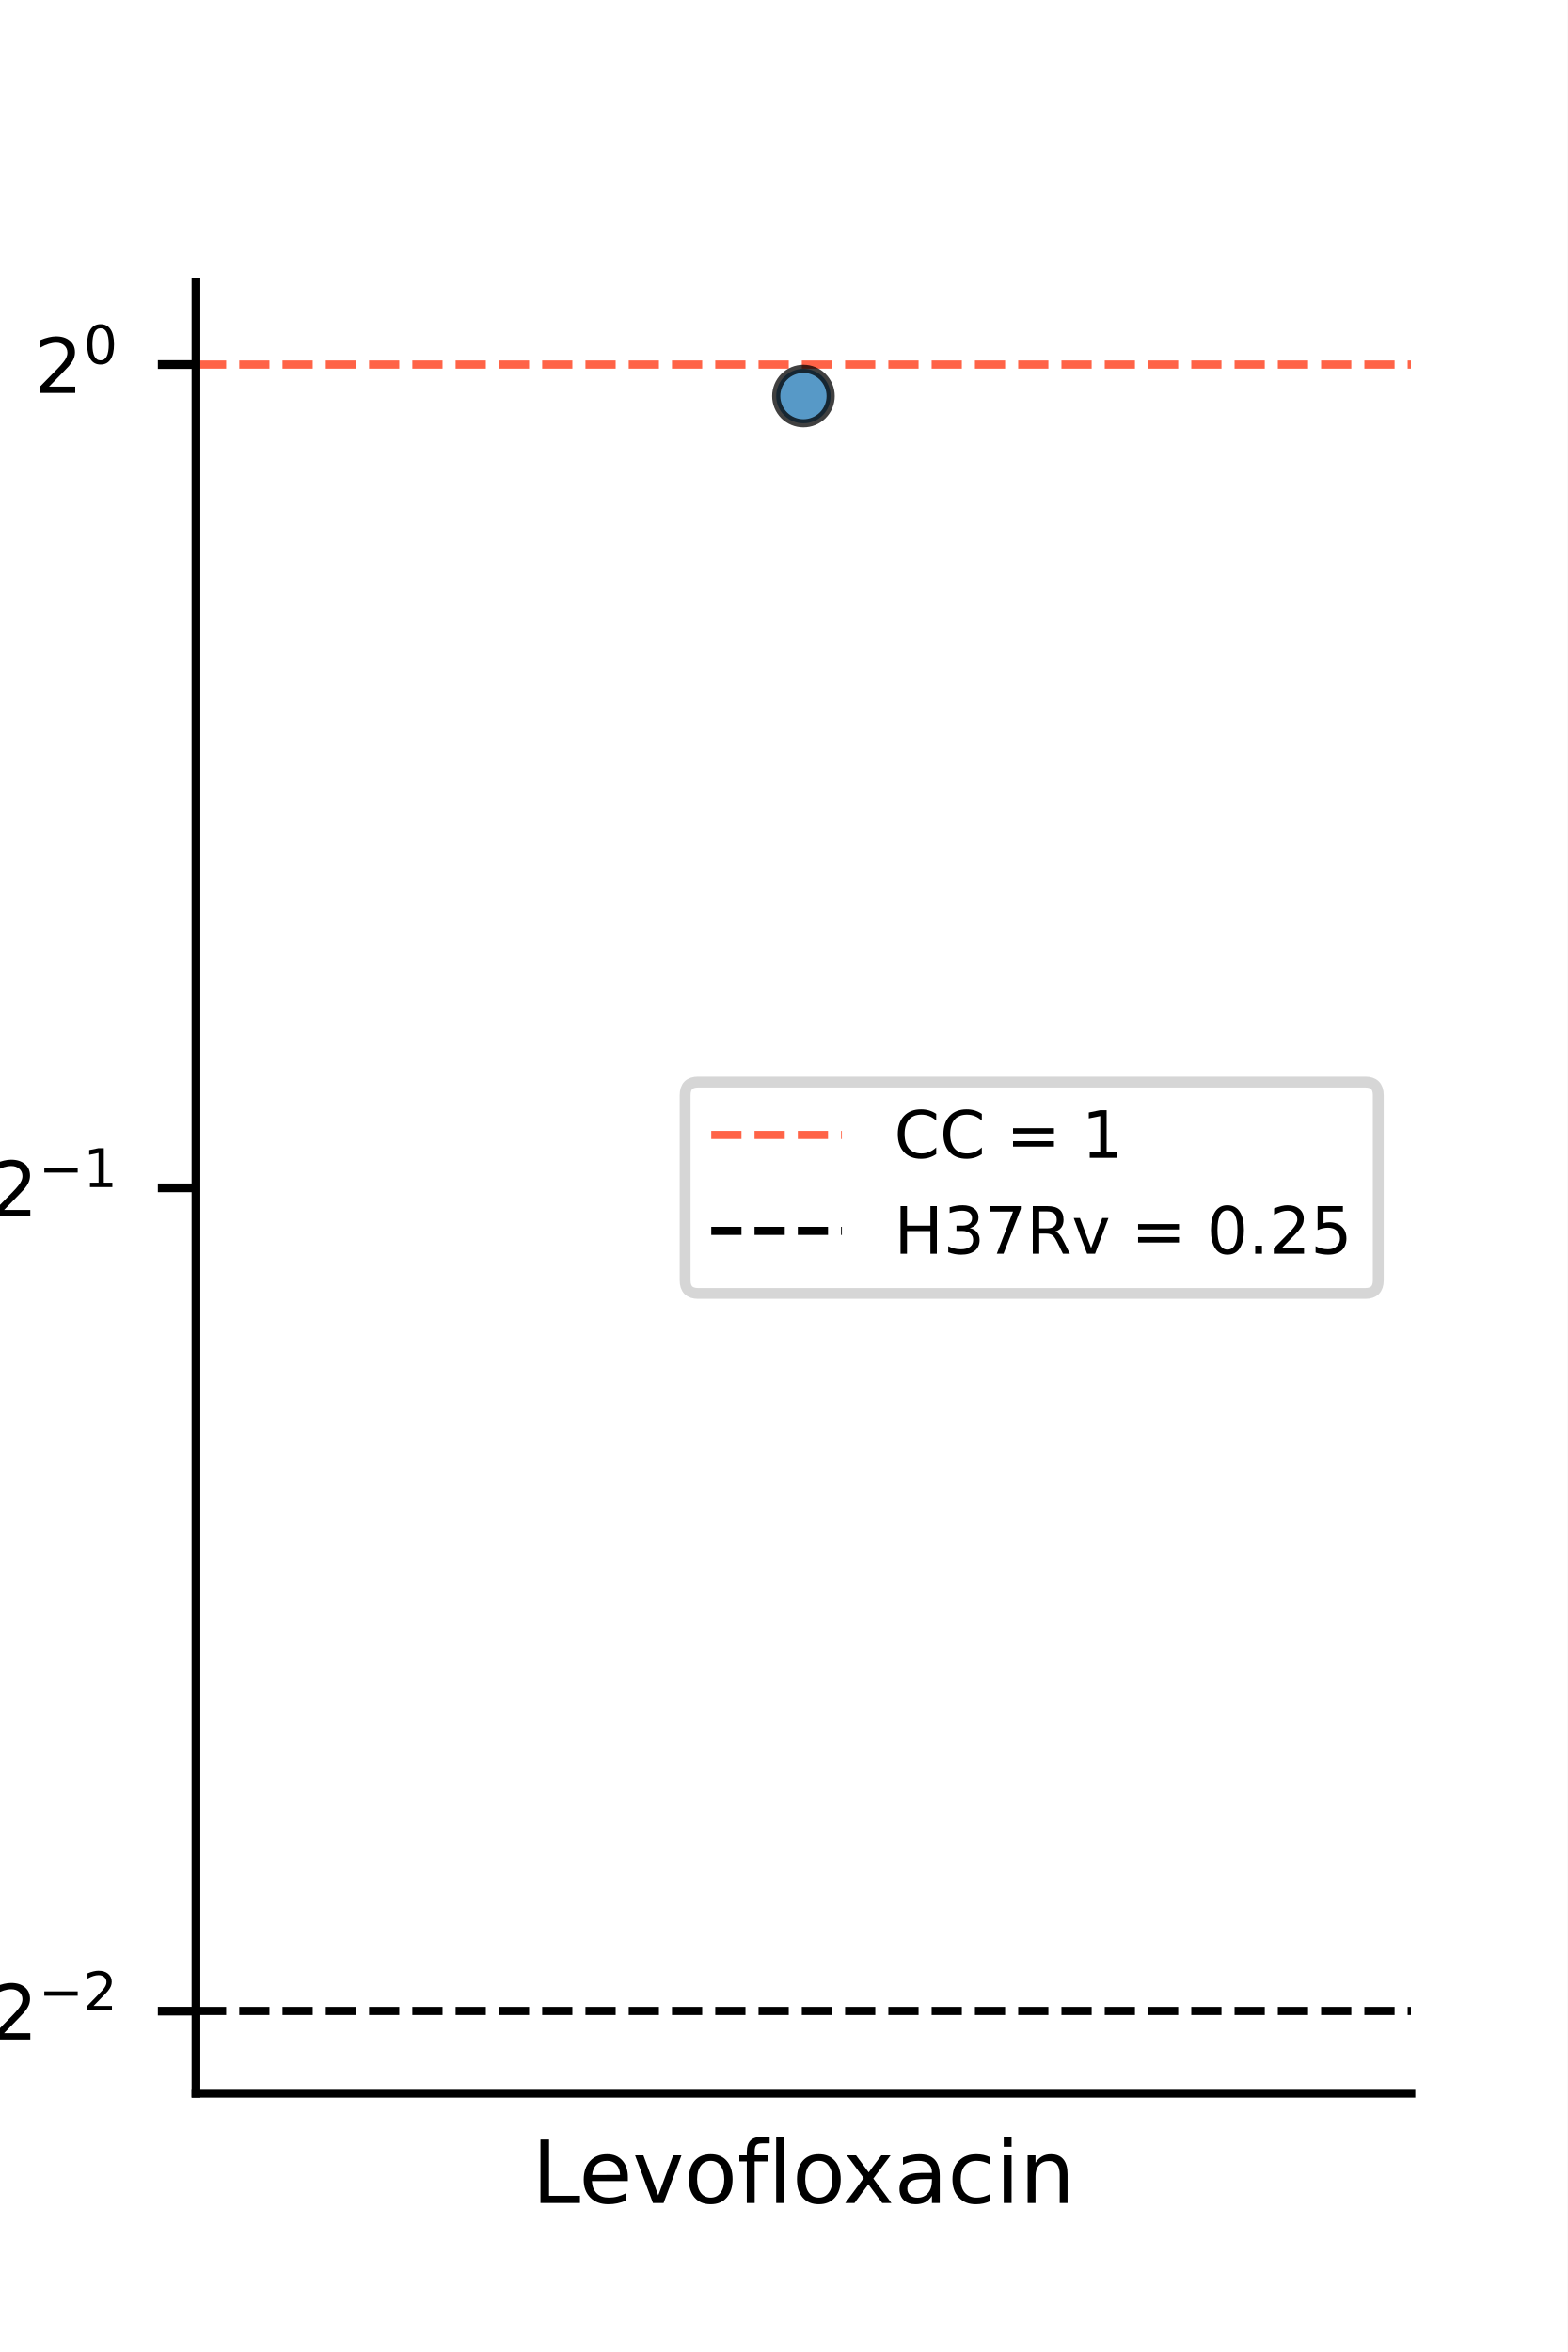
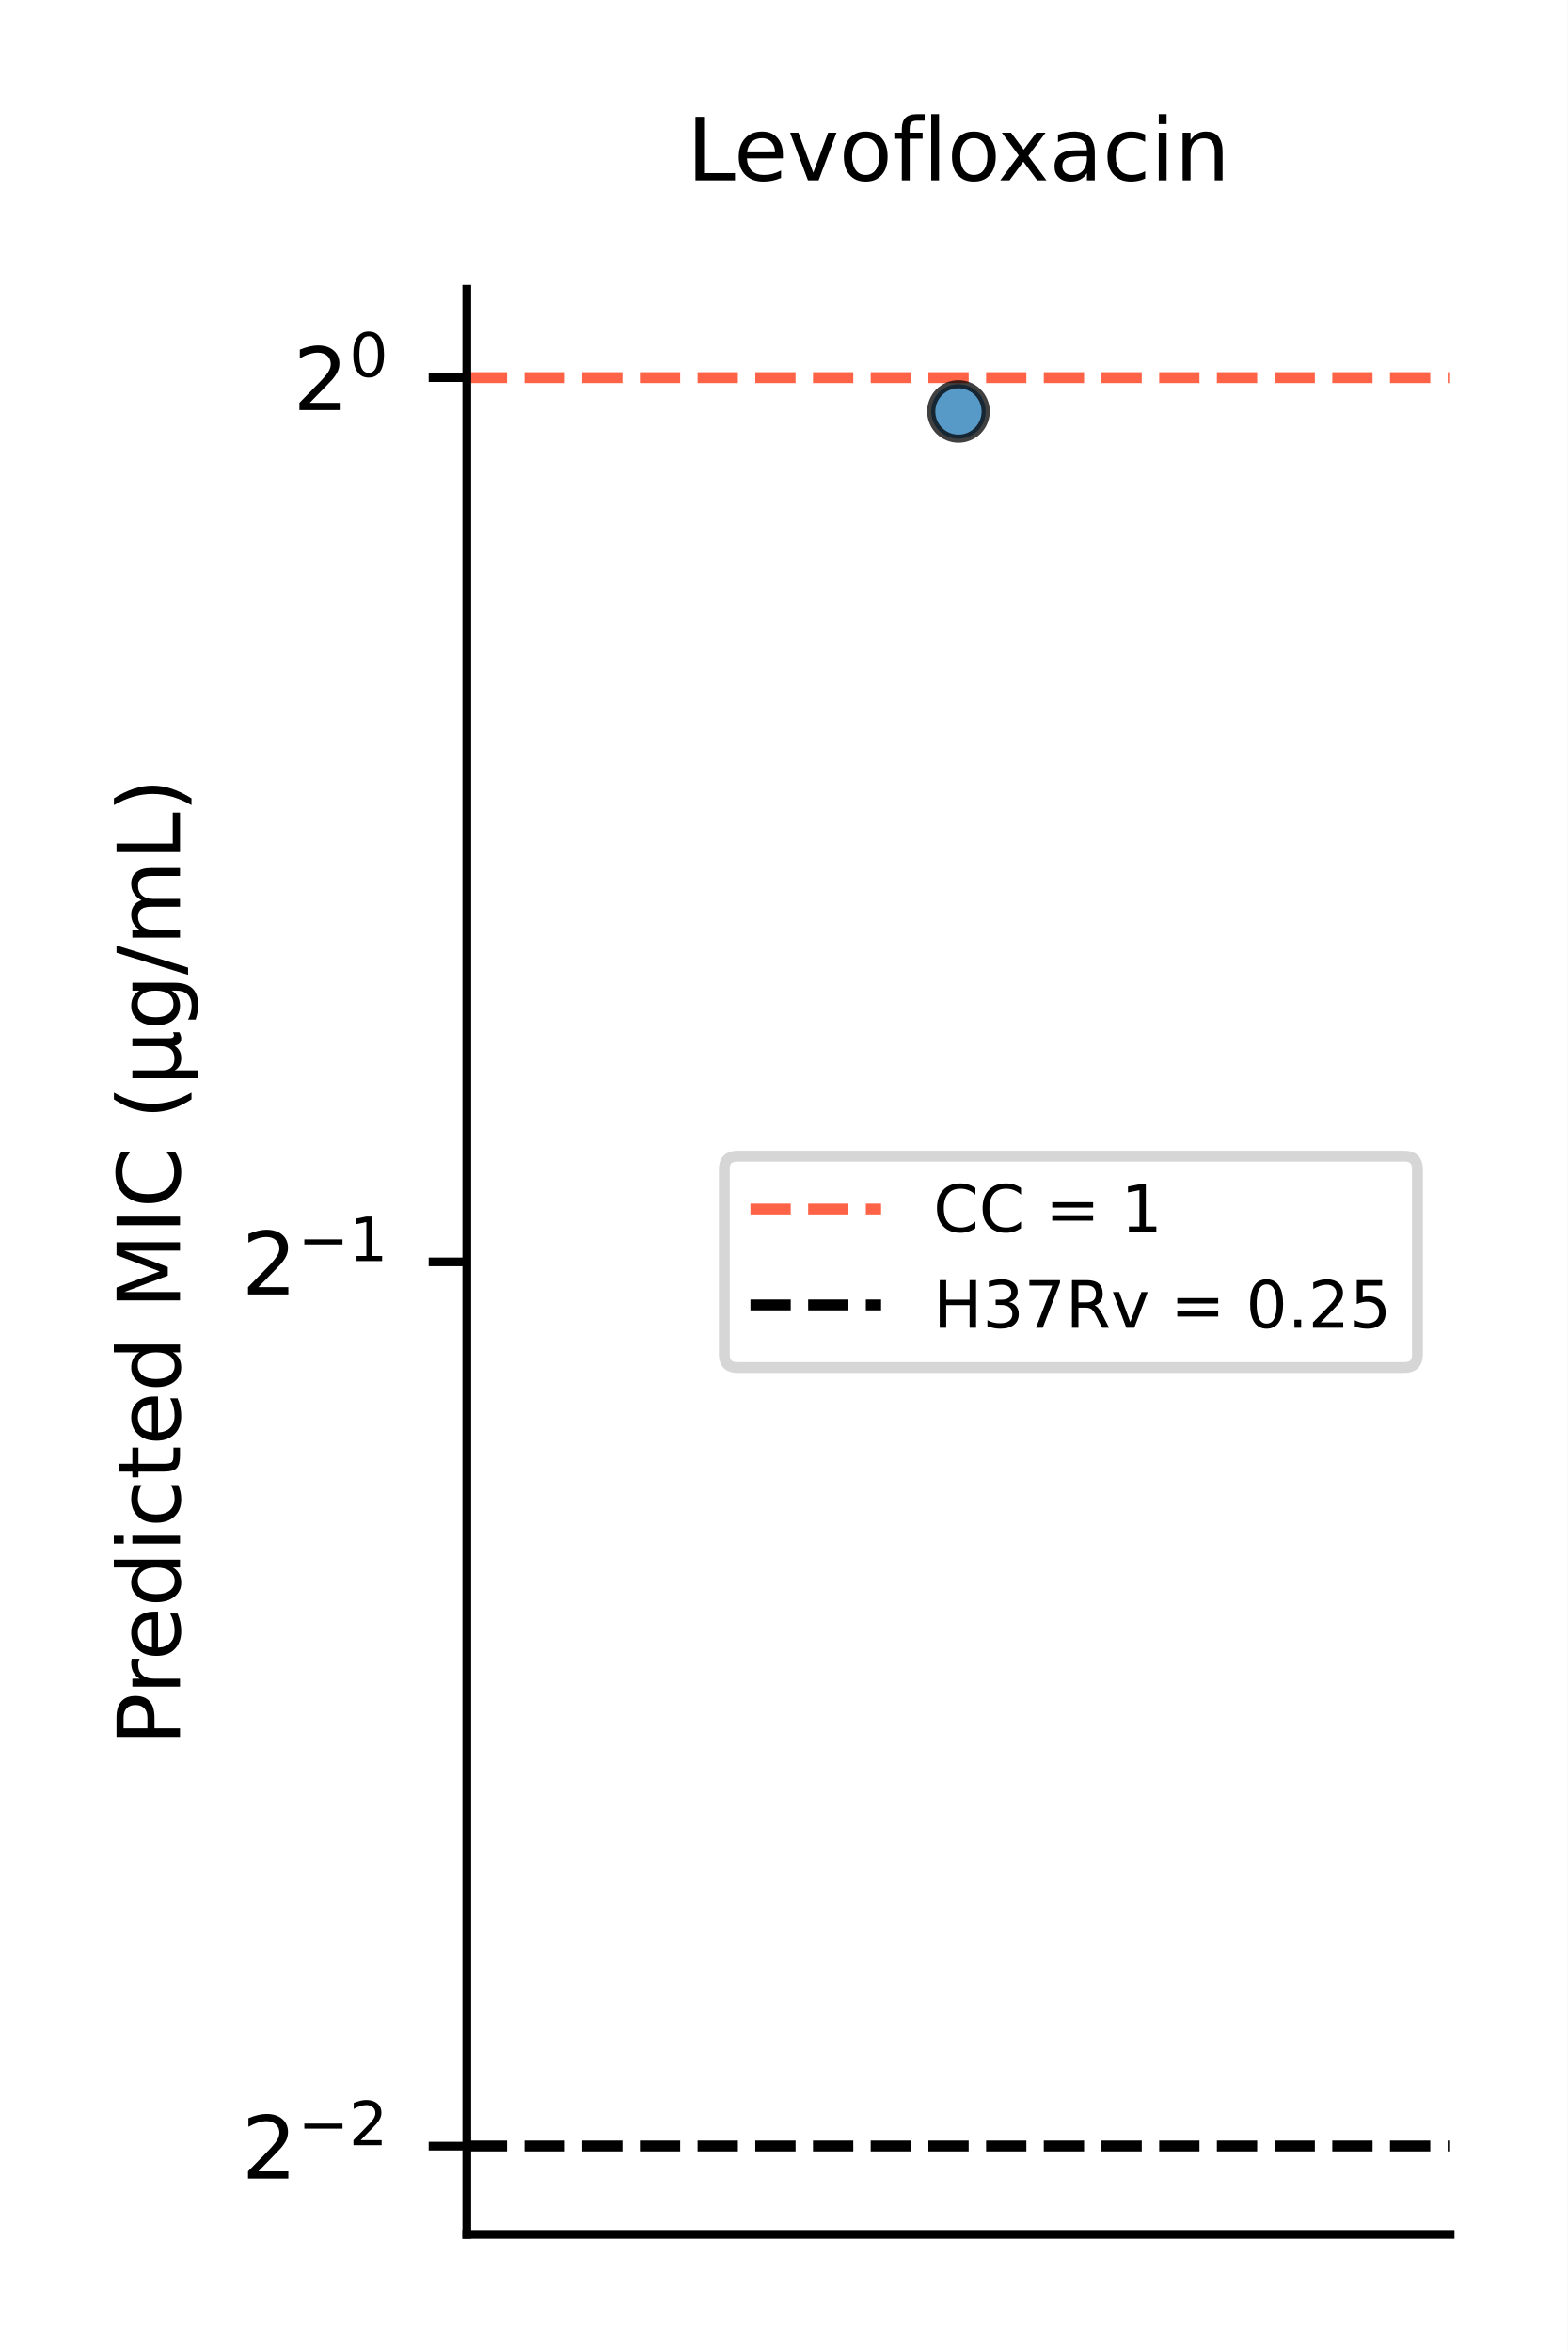
<svg xmlns="http://www.w3.org/2000/svg" xmlns:xlink="http://www.w3.org/1999/xlink" width="144pt" height="216pt" viewBox="0 0 144 216" version="1.1">
  <defs>
    <style type="text/css">*{stroke-linejoin: round; stroke-linecap: butt}</style>
  </defs>
  <g id="figure_1">
    <g id="patch_1">
      <path d="M 0 216  L 144 216  L 144 0  L 0 0  z " style="fill: #ffffff" />
    </g>
    <g id="axes_1">
      <g id="patch_2">
-         <path d="M 18 192.24  L 129.6 192.24  L 129.6 25.92  L 18 25.92  z " style="fill: #ffffff" />
+         <path d="M 42.877 205.2  L 133.2 205.2  L 133.2 26.56  L 42.877 26.56  z " style="fill: #ffffff" />
      </g>
      <g id="line2d_1">
-         <path d="M 18 33.48  L 129.6 33.48  " clip-path="url(#p94745e2534)" style="fill: none; stroke-dasharray: 2.775,1.2; stroke-dashoffset: 0; stroke: #ff6347; stroke-width: 0.75" />
+         <path d="M 42.877 34.68  L 133.2 34.68  " clip-path="url(#peeda04a3c9)" style="fill: none; stroke-dasharray: 3.7,1.6; stroke-dashoffset: 0; stroke: #ff6347" />
      </g>
      <g id="line2d_2">
-         <path d="M 18 184.68  L 129.6 184.68  " clip-path="url(#p94745e2534)" style="fill: none; stroke-dasharray: 2.775,1.2; stroke-dashoffset: 0; stroke: #000000; stroke-width: 0.75" />
-       </g>
-       <g id="matplotlib.axis_1">
-         <g id="text_1">
-           <g transform="translate(48.85875 202.3187) scale(0.08 -0.08)">
-             <defs>
-               <path id="DejaVuSans-4c" d="M 628 4666  L 1259 4666  L 1259 531  L 3531 531  L 3531 0  L 628 0  L 628 4666  z " transform="scale(0.015625)" />
-               <path id="DejaVuSans-65" d="M 3597 1894  L 3597 1613  L 953 1613  Q 991 1019 1311 708  Q 1631 397 2203 397  Q 2534 397 2845 478  Q 3156 559 3463 722  L 3463 178  Q 3153 47 2828 -22  Q 2503 -91 2169 -91  Q 1331 -91 842 396  Q 353 884 353 1716  Q 353 2575 817 3079  Q 1281 3584 2069 3584  Q 2775 3584 3186 3129  Q 3597 2675 3597 1894  z M 3022 2063  Q 3016 2534 2758 2815  Q 2500 3097 2075 3097  Q 1594 3097 1305 2825  Q 1016 2553 972 2059  L 3022 2063  z " transform="scale(0.015625)" />
-               <path id="DejaVuSans-76" d="M 191 3500  L 800 3500  L 1894 563  L 2988 3500  L 3597 3500  L 2284 0  L 1503 0  L 191 3500  z " transform="scale(0.015625)" />
-               <path id="DejaVuSans-6f" d="M 1959 3097  Q 1497 3097 1228 2736  Q 959 2375 959 1747  Q 959 1119 1226 758  Q 1494 397 1959 397  Q 2419 397 2687 759  Q 2956 1122 2956 1747  Q 2956 2369 2687 2733  Q 2419 3097 1959 3097  z M 1959 3584  Q 2709 3584 3137 3096  Q 3566 2609 3566 1747  Q 3566 888 3137 398  Q 2709 -91 1959 -91  Q 1206 -91 779 398  Q 353 888 353 1747  Q 353 2609 779 3096  Q 1206 3584 1959 3584  z " transform="scale(0.015625)" />
-               <path id="DejaVuSans-66" d="M 2375 4863  L 2375 4384  L 1825 4384  Q 1516 4384 1395 4259  Q 1275 4134 1275 3809  L 1275 3500  L 2222 3500  L 2222 3053  L 1275 3053  L 1275 0  L 697 0  L 697 3053  L 147 3053  L 147 3500  L 697 3500  L 697 3744  Q 697 4328 969 4595  Q 1241 4863 1831 4863  L 2375 4863  z " transform="scale(0.015625)" />
-               <path id="DejaVuSans-6c" d="M 603 4863  L 1178 4863  L 1178 0  L 603 0  L 603 4863  z " transform="scale(0.015625)" />
-               <path id="DejaVuSans-78" d="M 3513 3500  L 2247 1797  L 3578 0  L 2900 0  L 1881 1375  L 863 0  L 184 0  L 1544 1831  L 300 3500  L 978 3500  L 1906 2253  L 2834 3500  L 3513 3500  z " transform="scale(0.015625)" />
-               <path id="DejaVuSans-61" d="M 2194 1759  Q 1497 1759 1228 1600  Q 959 1441 959 1056  Q 959 750 1161 570  Q 1363 391 1709 391  Q 2188 391 2477 730  Q 2766 1069 2766 1631  L 2766 1759  L 2194 1759  z M 3341 1997  L 3341 0  L 2766 0  L 2766 531  Q 2569 213 2275 61  Q 1981 -91 1556 -91  Q 1019 -91 701 211  Q 384 513 384 1019  Q 384 1609 779 1909  Q 1175 2209 1959 2209  L 2766 2209  L 2766 2266  Q 2766 2663 2505 2880  Q 2244 3097 1772 3097  Q 1472 3097 1187 3025  Q 903 2953 641 2809  L 641 3341  Q 956 3463 1253 3523  Q 1550 3584 1831 3584  Q 2591 3584 2966 3190  Q 3341 2797 3341 1997  z " transform="scale(0.015625)" />
-               <path id="DejaVuSans-63" d="M 3122 3366  L 3122 2828  Q 2878 2963 2633 3030  Q 2388 3097 2138 3097  Q 1578 3097 1268 2742  Q 959 2388 959 1747  Q 959 1106 1268 751  Q 1578 397 2138 397  Q 2388 397 2633 464  Q 2878 531 3122 666  L 3122 134  Q 2881 22 2623 -34  Q 2366 -91 2075 -91  Q 1284 -91 818 406  Q 353 903 353 1747  Q 353 2603 823 3093  Q 1294 3584 2113 3584  Q 2378 3584 2631 3529  Q 2884 3475 3122 3366  z " transform="scale(0.015625)" />
-               <path id="DejaVuSans-69" d="M 603 3500  L 1178 3500  L 1178 0  L 603 0  L 603 3500  z M 603 4863  L 1178 4863  L 1178 4134  L 603 4134  L 603 4863  z " transform="scale(0.015625)" />
-               <path id="DejaVuSans-6e" d="M 3513 2113  L 3513 0  L 2938 0  L 2938 2094  Q 2938 2591 2744 2837  Q 2550 3084 2163 3084  Q 1697 3084 1428 2787  Q 1159 2491 1159 1978  L 1159 0  L 581 0  L 581 3500  L 1159 3500  L 1159 2956  Q 1366 3272 1645 3428  Q 1925 3584 2291 3584  Q 2894 3584 3203 3211  Q 3513 2838 3513 2113  z " transform="scale(0.015625)" />
-             </defs>
-             <use xlink:href="#DejaVuSans-4c" />
-             <use xlink:href="#DejaVuSans-65" x="53.963" />
-             <use xlink:href="#DejaVuSans-76" x="115.486" />
-             <use xlink:href="#DejaVuSans-6f" x="174.666" />
-             <use xlink:href="#DejaVuSans-66" x="235.848" />
-             <use xlink:href="#DejaVuSans-6c" x="271.053" />
-             <use xlink:href="#DejaVuSans-6f" x="298.836" />
-             <use xlink:href="#DejaVuSans-78" x="356.893" />
-             <use xlink:href="#DejaVuSans-61" x="416.072" />
-             <use xlink:href="#DejaVuSans-63" x="477.352" />
-             <use xlink:href="#DejaVuSans-69" x="532.332" />
-             <use xlink:href="#DejaVuSans-6e" x="560.115" />
-           </g>
-         </g>
-       </g>
+         <path d="M 42.877 197.08  L 133.2 197.08  " clip-path="url(#peeda04a3c9)" style="fill: none; stroke-dasharray: 3.7,1.6; stroke-dashoffset: 0; stroke: #000000" />
+       </g>
+       <g id="matplotlib.axis_1" />
      <g id="matplotlib.axis_2">
        <g id="ytick_1">
          <g id="line2d_3">
            <defs>
-               <path id="md152bca25b" d="M 0 0  L -3.5 0  " style="stroke: #000000; stroke-width: 0.8" />
+               <path id="m9addd8b217" d="M 0 0  L -3.5 0  " style="stroke: #000000; stroke-width: 0.8" />
            </defs>
            <g>
-               <use xlink:href="#md152bca25b" x="18" y="184.695" style="stroke: #000000; stroke-width: 0.8" />
-             </g>
-           </g>
-           <g id="text_2">
-             <g transform="translate(-0.97 187.3545) scale(0.07 -0.07)">
+               <use xlink:href="#m9addd8b217" x="42.877" y="197.096" style="stroke: #000000; stroke-width: 0.8" />
+             </g>
+           </g>
+           <g id="text_1">
+             <g transform="translate(22.19725 200.1356) scale(0.08 -0.08)">
              <defs>
                <path id="DejaVuSans-32" d="M 1228 531  L 3431 531  L 3431 0  L 469 0  L 469 531  Q 828 903 1448 1529  Q 2069 2156 2228 2338  Q 2531 2678 2651 2914  Q 2772 3150 2772 3378  Q 2772 3750 2511 3984  Q 2250 4219 1831 4219  Q 1534 4219 1204 4116  Q 875 4013 500 3803  L 500 4441  Q 881 4594 1212 4672  Q 1544 4750 1819 4750  Q 2544 4750 2975 4387  Q 3406 4025 3406 3419  Q 3406 3131 3298 2873  Q 3191 2616 2906 2266  Q 2828 2175 2409 1742  Q 1991 1309 1228 531  z " transform="scale(0.015625)" />
                <path id="DejaVuSans-2212" d="M 678 2272  L 4684 2272  L 4684 1741  L 678 1741  L 678 2272  z " transform="scale(0.015625)" />
              </defs>
              <use xlink:href="#DejaVuSans-32" transform="translate(0 0.765625)" />
              <use xlink:href="#DejaVuSans-2212" transform="translate(64.58008 39.04688) scale(0.7)" />
              <use xlink:href="#DejaVuSans-32" transform="translate(123.2324 39.04688) scale(0.7)" />
            </g>
          </g>
        </g>
        <g id="ytick_2">
          <g id="line2d_4">
            <g>
-               <use xlink:href="#md152bca25b" x="18" y="109.088" style="stroke: #000000; stroke-width: 0.8" />
-             </g>
-           </g>
-           <g id="text_3">
-             <g transform="translate(-0.97 111.747) scale(0.07 -0.07)">
+               <use xlink:href="#m9addd8b217" x="42.877" y="115.888" style="stroke: #000000; stroke-width: 0.8" />
+             </g>
+           </g>
+           <g id="text_2">
+             <g transform="translate(22.19725 118.9275) scale(0.08 -0.08)">
              <defs>
                <path id="DejaVuSans-31" d="M 794 531  L 1825 531  L 1825 4091  L 703 3866  L 703 4441  L 1819 4666  L 2450 4666  L 2450 531  L 3481 531  L 3481 0  L 794 0  L 794 531  z " transform="scale(0.015625)" />
              </defs>
              <use xlink:href="#DejaVuSans-32" transform="translate(0 0.684375)" />
              <use xlink:href="#DejaVuSans-2212" transform="translate(64.58008 38.96563) scale(0.7)" />
              <use xlink:href="#DejaVuSans-31" transform="translate(123.2324 38.96563) scale(0.7)" />
            </g>
          </g>
        </g>
        <g id="ytick_3">
          <g id="line2d_5">
            <g>
-               <use xlink:href="#md152bca25b" x="18" y="33.48" style="stroke: #000000; stroke-width: 0.8" />
-             </g>
-           </g>
-           <g id="text_4">
-             <g transform="translate(3.16 36.13945) scale(0.07 -0.07)">
+               <use xlink:href="#m9addd8b217" x="42.877" y="34.68" style="stroke: #000000; stroke-width: 0.8" />
+             </g>
+           </g>
+           <g id="text_3">
+             <g transform="translate(26.91725 37.71937) scale(0.08 -0.08)">
              <defs>
                <path id="DejaVuSans-30" d="M 2034 4250  Q 1547 4250 1301 3770  Q 1056 3291 1056 2328  Q 1056 1369 1301 889  Q 1547 409 2034 409  Q 2525 409 2770 889  Q 3016 1369 3016 2328  Q 3016 3291 2770 3770  Q 2525 4250 2034 4250  z M 2034 4750  Q 2819 4750 3233 4129  Q 3647 3509 3647 2328  Q 3647 1150 3233 529  Q 2819 -91 2034 -91  Q 1250 -91 836 529  Q 422 1150 422 2328  Q 422 3509 836 4129  Q 1250 4750 2034 4750  z " transform="scale(0.015625)" />
              </defs>
              <use xlink:href="#DejaVuSans-32" transform="translate(0 0.765625)" />
              <use xlink:href="#DejaVuSans-30" transform="translate(64.58008 39.04688) scale(0.7)" />
            </g>
          </g>
        </g>
-         <g id="text_5">
-           <g transform="translate(-6.63375 153.5012) rotate(-90) scale(0.08 -0.08)">
+         <g id="text_4">
+           <g transform="translate(16.5335 160.3013) rotate(-90) scale(0.08 -0.08)">
            <defs>
              <path id="DejaVuSans-50" d="M 1259 4147  L 1259 2394  L 2053 2394  Q 2494 2394 2734 2622  Q 2975 2850 2975 3272  Q 2975 3691 2734 3919  Q 2494 4147 2053 4147  L 1259 4147  z M 628 4666  L 2053 4666  Q 2838 4666 3239 4311  Q 3641 3956 3641 3272  Q 3641 2581 3239 2228  Q 2838 1875 2053 1875  L 1259 1875  L 1259 0  L 628 0  L 628 4666  z " transform="scale(0.015625)" />
              <path id="DejaVuSans-72" d="M 2631 2963  Q 2534 3019 2420 3045  Q 2306 3072 2169 3072  Q 1681 3072 1420 2755  Q 1159 2438 1159 1844  L 1159 0  L 581 0  L 581 3500  L 1159 3500  L 1159 2956  Q 1341 3275 1631 3429  Q 1922 3584 2338 3584  Q 2397 3584 2469 3576  Q 2541 3569 2628 3553  L 2631 2963  z " transform="scale(0.015625)" />
+               <path id="DejaVuSans-65" d="M 3597 1894  L 3597 1613  L 953 1613  Q 991 1019 1311 708  Q 1631 397 2203 397  Q 2534 397 2845 478  Q 3156 559 3463 722  L 3463 178  Q 3153 47 2828 -22  Q 2503 -91 2169 -91  Q 1331 -91 842 396  Q 353 884 353 1716  Q 353 2575 817 3079  Q 1281 3584 2069 3584  Q 2775 3584 3186 3129  Q 3597 2675 3597 1894  z M 3022 2063  Q 3016 2534 2758 2815  Q 2500 3097 2075 3097  Q 1594 3097 1305 2825  Q 1016 2553 972 2059  L 3022 2063  z " transform="scale(0.015625)" />
              <path id="DejaVuSans-64" d="M 2906 2969  L 2906 4863  L 3481 4863  L 3481 0  L 2906 0  L 2906 525  Q 2725 213 2448 61  Q 2172 -91 1784 -91  Q 1150 -91 751 415  Q 353 922 353 1747  Q 353 2572 751 3078  Q 1150 3584 1784 3584  Q 2172 3584 2448 3432  Q 2725 3281 2906 2969  z M 947 1747  Q 947 1113 1208 752  Q 1469 391 1925 391  Q 2381 391 2643 752  Q 2906 1113 2906 1747  Q 2906 2381 2643 2742  Q 2381 3103 1925 3103  Q 1469 3103 1208 2742  Q 947 2381 947 1747  z " transform="scale(0.015625)" />
+               <path id="DejaVuSans-69" d="M 603 3500  L 1178 3500  L 1178 0  L 603 0  L 603 3500  z M 603 4863  L 1178 4863  L 1178 4134  L 603 4134  L 603 4863  z " transform="scale(0.015625)" />
+               <path id="DejaVuSans-63" d="M 3122 3366  L 3122 2828  Q 2878 2963 2633 3030  Q 2388 3097 2138 3097  Q 1578 3097 1268 2742  Q 959 2388 959 1747  Q 959 1106 1268 751  Q 1578 397 2138 397  Q 2388 397 2633 464  Q 2878 531 3122 666  L 3122 134  Q 2881 22 2623 -34  Q 2366 -91 2075 -91  Q 1284 -91 818 406  Q 353 903 353 1747  Q 353 2603 823 3093  Q 1294 3584 2113 3584  Q 2378 3584 2631 3529  Q 2884 3475 3122 3366  z " transform="scale(0.015625)" />
              <path id="DejaVuSans-74" d="M 1172 4494  L 1172 3500  L 2356 3500  L 2356 3053  L 1172 3053  L 1172 1153  Q 1172 725 1289 603  Q 1406 481 1766 481  L 2356 481  L 2356 0  L 1766 0  Q 1100 0 847 248  Q 594 497 594 1153  L 594 3053  L 172 3053  L 172 3500  L 594 3500  L 594 4494  L 1172 4494  z " transform="scale(0.015625)" />
              <path id="DejaVuSans-20" transform="scale(0.015625)" />
              <path id="DejaVuSans-4d" d="M 628 4666  L 1569 4666  L 2759 1491  L 3956 4666  L 4897 4666  L 4897 0  L 4281 0  L 4281 4097  L 3078 897  L 2444 897  L 1241 4097  L 1241 0  L 628 0  L 628 4666  z " transform="scale(0.015625)" />
              <path id="DejaVuSans-49" d="M 628 4666  L 1259 4666  L 1259 0  L 628 0  L 628 4666  z " transform="scale(0.015625)" />
              <path id="DejaVuSans-43" d="M 4122 4306  L 4122 3641  Q 3803 3938 3442 4084  Q 3081 4231 2675 4231  Q 1875 4231 1450 3742  Q 1025 3253 1025 2328  Q 1025 1406 1450 917  Q 1875 428 2675 428  Q 3081 428 3442 575  Q 3803 722 4122 1019  L 4122 359  Q 3791 134 3420 21  Q 3050 -91 2638 -91  Q 1578 -91 968 557  Q 359 1206 359 2328  Q 359 3453 968 4101  Q 1578 4750 2638 4750  Q 3056 4750 3426 4639  Q 3797 4528 4122 4306  z " transform="scale(0.015625)" />
              <path id="DejaVuSans-28" d="M 1984 4856  Q 1566 4138 1362 3434  Q 1159 2731 1159 2009  Q 1159 1288 1364 580  Q 1569 -128 1984 -844  L 1484 -844  Q 1016 -109 783 600  Q 550 1309 550 2009  Q 550 2706 781 3412  Q 1013 4119 1484 4856  L 1984 4856  z " transform="scale(0.015625)" />
              <path id="DejaVuSans-b5" d="M 544 -1331  L 544 3500  L 1119 3500  L 1119 1325  Q 1119 872 1334 640  Q 1550 409 1972 409  Q 2434 409 2667 671  Q 2900 934 2900 1459  L 2900 3500  L 3475 3500  L 3475 806  Q 3475 619 3529 530  Q 3584 441 3700 441  Q 3728 441 3778 458  Q 3828 475 3916 513  L 3916 50  Q 3788 -22 3673 -56  Q 3559 -91 3450 -91  Q 3234 -91 3106 31  Q 2978 153 2931 403  Q 2775 156 2548 32  Q 2322 -91 2016 -91  Q 1697 -91 1473 31  Q 1250 153 1119 397  L 1119 -1331  L 544 -1331  z " transform="scale(0.015625)" />
              <path id="DejaVuSans-67" d="M 2906 1791  Q 2906 2416 2648 2759  Q 2391 3103 1925 3103  Q 1463 3103 1205 2759  Q 947 2416 947 1791  Q 947 1169 1205 825  Q 1463 481 1925 481  Q 2391 481 2648 825  Q 2906 1169 2906 1791  z M 3481 434  Q 3481 -459 3084 -895  Q 2688 -1331 1869 -1331  Q 1566 -1331 1297 -1286  Q 1028 -1241 775 -1147  L 775 -588  Q 1028 -725 1275 -790  Q 1522 -856 1778 -856  Q 2344 -856 2625 -561  Q 2906 -266 2906 331  L 2906 616  Q 2728 306 2450 153  Q 2172 0 1784 0  Q 1141 0 747 490  Q 353 981 353 1791  Q 353 2603 747 3093  Q 1141 3584 1784 3584  Q 2172 3584 2450 3431  Q 2728 3278 2906 2969  L 2906 3500  L 3481 3500  L 3481 434  z " transform="scale(0.015625)" />
              <path id="DejaVuSans-2f" d="M 1625 4666  L 2156 4666  L 531 -594  L 0 -594  L 1625 4666  z " transform="scale(0.015625)" />
              <path id="DejaVuSans-6d" d="M 3328 2828  Q 3544 3216 3844 3400  Q 4144 3584 4550 3584  Q 5097 3584 5394 3201  Q 5691 2819 5691 2113  L 5691 0  L 5113 0  L 5113 2094  Q 5113 2597 4934 2840  Q 4756 3084 4391 3084  Q 3944 3084 3684 2787  Q 3425 2491 3425 1978  L 3425 0  L 2847 0  L 2847 2094  Q 2847 2600 2669 2842  Q 2491 3084 2119 3084  Q 1678 3084 1418 2786  Q 1159 2488 1159 1978  L 1159 0  L 581 0  L 581 3500  L 1159 3500  L 1159 2956  Q 1356 3278 1631 3431  Q 1906 3584 2284 3584  Q 2666 3584 2933 3390  Q 3200 3197 3328 2828  z " transform="scale(0.015625)" />
+               <path id="DejaVuSans-4c" d="M 628 4666  L 1259 4666  L 1259 531  L 3531 531  L 3531 0  L 628 0  L 628 4666  z " transform="scale(0.015625)" />
              <path id="DejaVuSans-29" d="M 513 4856  L 1013 4856  Q 1481 4119 1714 3412  Q 1947 2706 1947 2009  Q 1947 1309 1714 600  Q 1481 -109 1013 -844  L 513 -844  Q 928 -128 1133 580  Q 1338 1288 1338 2009  Q 1338 2731 1133 3434  Q 928 4138 513 4856  z " transform="scale(0.015625)" />
            </defs>
            <use xlink:href="#DejaVuSans-50" />
            <use xlink:href="#DejaVuSans-72" x="58.553" />
            <use xlink:href="#DejaVuSans-65" x="97.416" />
            <use xlink:href="#DejaVuSans-64" x="158.939" />
            <use xlink:href="#DejaVuSans-69" x="222.416" />
            <use xlink:href="#DejaVuSans-63" x="250.199" />
            <use xlink:href="#DejaVuSans-74" x="305.18" />
            <use xlink:href="#DejaVuSans-65" x="344.389" />
            <use xlink:href="#DejaVuSans-64" x="405.912" />
            <use xlink:href="#DejaVuSans-20" x="469.389" />
            <use xlink:href="#DejaVuSans-4d" x="501.176" />
            <use xlink:href="#DejaVuSans-49" x="587.455" />
            <use xlink:href="#DejaVuSans-43" x="616.947" />
            <use xlink:href="#DejaVuSans-20" x="686.771" />
            <use xlink:href="#DejaVuSans-28" x="718.559" />
            <use xlink:href="#DejaVuSans-b5" x="757.572" />
            <use xlink:href="#DejaVuSans-67" x="821.195" />
            <use xlink:href="#DejaVuSans-2f" x="884.672" />
            <use xlink:href="#DejaVuSans-6d" x="918.363" />
            <use xlink:href="#DejaVuSans-4c" x="1015.775" />
            <use xlink:href="#DejaVuSans-29" x="1071.488" />
          </g>
        </g>
      </g>
      <g id="patch_3">
-         <path d="M 18 192.24  L 18 25.92  " style="fill: none; stroke: #000000; stroke-width: 0.8; stroke-linejoin: miter; stroke-linecap: square" />
+         <path d="M 42.877 205.2  L 42.877 26.56  " style="fill: none; stroke: #000000; stroke-width: 0.8; stroke-linejoin: miter; stroke-linecap: square" />
      </g>
      <g id="patch_4">
-         <path d="M 18 192.24  L 129.6 192.24  " style="fill: none; stroke: #000000; stroke-width: 0.8; stroke-linejoin: miter; stroke-linecap: square" />
+         <path d="M 42.877 205.2  L 133.2 205.2  " style="fill: none; stroke: #000000; stroke-width: 0.8; stroke-linejoin: miter; stroke-linecap: square" />
      </g>
      <g id="PathCollection_1">
        <defs>
-           <path id="m6f5bd4d365" d="M 0 2.5  C 0.663 2.5 1.299 2.237 1.768 1.768  C 2.237 1.299 2.5 0.663 2.5 0  C 2.5 -0.663 2.237 -1.299 1.768 -1.768  C 1.299 -2.237 0.663 -2.5 0 -2.5  C -0.663 -2.5 -1.299 -2.237 -1.768 -1.768  C -2.237 -1.299 -2.5 -0.663 -2.5 0  C -2.5 0.663 -2.237 1.299 -1.768 1.768  C -1.299 2.237 -0.663 2.5 0 2.5  z " style="stroke: #000000; stroke-opacity: 0.75; stroke-width: 0.75" />
+           <path id="mf6a90266f0" d="M 0 2.5  C 0.663 2.5 1.299 2.237 1.768 1.768  C 2.237 1.299 2.5 0.663 2.5 0  C 2.5 -0.663 2.237 -1.299 1.768 -1.768  C 1.299 -2.237 0.663 -2.5 0 -2.5  C -0.663 -2.5 -1.299 -2.237 -1.768 -1.768  C -2.237 -1.299 -2.5 -0.663 -2.5 0  C -2.5 0.663 -2.237 1.299 -1.768 1.768  C -1.299 2.237 -0.663 2.5 0 2.5  z " style="stroke: #000000; stroke-opacity: 0.75; stroke-width: 0.75" />
        </defs>
-         <g clip-path="url(#p94745e2534)">
-           <use xlink:href="#m6f5bd4d365" x="73.8" y="36.375" style="fill: #1f77b4; fill-opacity: 0.75; stroke: #000000; stroke-opacity: 0.75; stroke-width: 0.75" />
+         <g clip-path="url(#peeda04a3c9)">
+           <use xlink:href="#mf6a90266f0" x="88.039" y="37.789" style="fill: #1f77b4; fill-opacity: 0.75; stroke: #000000; stroke-opacity: 0.75; stroke-width: 0.75" />
+         </g>
+       </g>
+       <g id="text_5">
+         <g transform="translate(63.09737 16.56) scale(0.08 -0.08)">
+           <defs>
+             <path id="DejaVuSans-76" d="M 191 3500  L 800 3500  L 1894 563  L 2988 3500  L 3597 3500  L 2284 0  L 1503 0  L 191 3500  z " transform="scale(0.015625)" />
+             <path id="DejaVuSans-6f" d="M 1959 3097  Q 1497 3097 1228 2736  Q 959 2375 959 1747  Q 959 1119 1226 758  Q 1494 397 1959 397  Q 2419 397 2687 759  Q 2956 1122 2956 1747  Q 2956 2369 2687 2733  Q 2419 3097 1959 3097  z M 1959 3584  Q 2709 3584 3137 3096  Q 3566 2609 3566 1747  Q 3566 888 3137 398  Q 2709 -91 1959 -91  Q 1206 -91 779 398  Q 353 888 353 1747  Q 353 2609 779 3096  Q 1206 3584 1959 3584  z " transform="scale(0.015625)" />
+             <path id="DejaVuSans-66" d="M 2375 4863  L 2375 4384  L 1825 4384  Q 1516 4384 1395 4259  Q 1275 4134 1275 3809  L 1275 3500  L 2222 3500  L 2222 3053  L 1275 3053  L 1275 0  L 697 0  L 697 3053  L 147 3053  L 147 3500  L 697 3500  L 697 3744  Q 697 4328 969 4595  Q 1241 4863 1831 4863  L 2375 4863  z " transform="scale(0.015625)" />
+             <path id="DejaVuSans-6c" d="M 603 4863  L 1178 4863  L 1178 0  L 603 0  L 603 4863  z " transform="scale(0.015625)" />
+             <path id="DejaVuSans-78" d="M 3513 3500  L 2247 1797  L 3578 0  L 2900 0  L 1881 1375  L 863 0  L 184 0  L 1544 1831  L 300 3500  L 978 3500  L 1906 2253  L 2834 3500  L 3513 3500  z " transform="scale(0.015625)" />
+             <path id="DejaVuSans-61" d="M 2194 1759  Q 1497 1759 1228 1600  Q 959 1441 959 1056  Q 959 750 1161 570  Q 1363 391 1709 391  Q 2188 391 2477 730  Q 2766 1069 2766 1631  L 2766 1759  L 2194 1759  z M 3341 1997  L 3341 0  L 2766 0  L 2766 531  Q 2569 213 2275 61  Q 1981 -91 1556 -91  Q 1019 -91 701 211  Q 384 513 384 1019  Q 384 1609 779 1909  Q 1175 2209 1959 2209  L 2766 2209  L 2766 2266  Q 2766 2663 2505 2880  Q 2244 3097 1772 3097  Q 1472 3097 1187 3025  Q 903 2953 641 2809  L 641 3341  Q 956 3463 1253 3523  Q 1550 3584 1831 3584  Q 2591 3584 2966 3190  Q 3341 2797 3341 1997  z " transform="scale(0.015625)" />
+             <path id="DejaVuSans-6e" d="M 3513 2113  L 3513 0  L 2938 0  L 2938 2094  Q 2938 2591 2744 2837  Q 2550 3084 2163 3084  Q 1697 3084 1428 2787  Q 1159 2491 1159 1978  L 1159 0  L 581 0  L 581 3500  L 1159 3500  L 1159 2956  Q 1366 3272 1645 3428  Q 1925 3584 2291 3584  Q 2894 3584 3203 3211  Q 3513 2838 3513 2113  z " transform="scale(0.015625)" />
+           </defs>
+           <use xlink:href="#DejaVuSans-4c" />
+           <use xlink:href="#DejaVuSans-65" x="53.963" />
+           <use xlink:href="#DejaVuSans-76" x="115.486" />
+           <use xlink:href="#DejaVuSans-6f" x="174.666" />
+           <use xlink:href="#DejaVuSans-66" x="235.848" />
+           <use xlink:href="#DejaVuSans-6c" x="271.053" />
+           <use xlink:href="#DejaVuSans-6f" x="298.836" />
+           <use xlink:href="#DejaVuSans-78" x="356.893" />
+           <use xlink:href="#DejaVuSans-61" x="416.072" />
+           <use xlink:href="#DejaVuSans-63" x="477.352" />
+           <use xlink:href="#DejaVuSans-69" x="532.332" />
+           <use xlink:href="#DejaVuSans-6e" x="560.115" />
        </g>
      </g>
      <g id="legend_1">
        <g id="patch_5">
-           <path d="M 64.132 118.787  L 125.4 118.787  Q 126.6 118.787 126.6 117.587  L 126.6 100.573  Q 126.6 99.373 125.4 99.373  L 64.132 99.373  Q 62.932 99.373 62.932 100.573  L 62.932 117.587  Q 62.932 118.787 64.132 118.787  z " style="fill: #ffffff; opacity: 0.8; stroke: #cccccc; stroke-linejoin: miter" />
+           <path d="M 67.732 125.587  L 129 125.587  Q 130.2 125.587 130.2 124.387  L 130.2 107.373  Q 130.2 106.173 129 106.173  L 67.732 106.173  Q 66.532 106.173 66.532 107.373  L 66.532 124.387  Q 66.532 125.587 67.732 125.587  z " style="fill: #ffffff; opacity: 0.8; stroke: #cccccc; stroke-linejoin: miter" />
        </g>
        <g id="line2d_6">
-           <path d="M 65.332 104.232  L 71.332 104.232  L 77.332 104.232  " style="fill: none; stroke-dasharray: 2.775,1.2; stroke-dashoffset: 0; stroke: #ff6347; stroke-width: 0.75" />
+           <path d="M 68.932 111.032  L 74.932 111.032  L 80.932 111.032  " style="fill: none; stroke-dasharray: 3.7,1.6; stroke-dashoffset: 0; stroke: #ff6347" />
        </g>
        <g id="text_6">
-           <g transform="translate(82.13156 106.3322) scale(0.06 -0.06)">
+           <g transform="translate(85.73156 113.1322) scale(0.06 -0.06)">
            <defs>
              <path id="DejaVuSans-3d" d="M 678 2906  L 4684 2906  L 4684 2381  L 678 2381  L 678 2906  z M 678 1631  L 4684 1631  L 4684 1100  L 678 1100  L 678 1631  z " transform="scale(0.015625)" />
            </defs>
            <use xlink:href="#DejaVuSans-43" />
            <use xlink:href="#DejaVuSans-43" x="69.824" />
            <use xlink:href="#DejaVuSans-20" x="139.648" />
            <use xlink:href="#DejaVuSans-3d" x="171.436" />
            <use xlink:href="#DejaVuSans-20" x="255.225" />
            <use xlink:href="#DejaVuSans-31" x="287.012" />
          </g>
        </g>
        <g id="line2d_7">
-           <path d="M 65.332 113.039  L 71.332 113.039  L 77.332 113.039  " style="fill: none; stroke-dasharray: 2.775,1.2; stroke-dashoffset: 0; stroke: #000000; stroke-width: 0.75" />
+           <path d="M 68.932 119.839  L 74.932 119.839  L 80.932 119.839  " style="fill: none; stroke-dasharray: 3.7,1.6; stroke-dashoffset: 0; stroke: #000000" />
        </g>
        <g id="text_7">
-           <g transform="translate(82.13156 115.1391) scale(0.06 -0.06)">
+           <g transform="translate(85.73156 121.9391) scale(0.06 -0.06)">
            <defs>
              <path id="DejaVuSans-48" d="M 628 4666  L 1259 4666  L 1259 2753  L 3553 2753  L 3553 4666  L 4184 4666  L 4184 0  L 3553 0  L 3553 2222  L 1259 2222  L 1259 0  L 628 0  L 628 4666  z " transform="scale(0.015625)" />
              <path id="DejaVuSans-33" d="M 2597 2516  Q 3050 2419 3304 2112  Q 3559 1806 3559 1356  Q 3559 666 3084 287  Q 2609 -91 1734 -91  Q 1441 -91 1130 -33  Q 819 25 488 141  L 488 750  Q 750 597 1062 519  Q 1375 441 1716 441  Q 2309 441 2620 675  Q 2931 909 2931 1356  Q 2931 1769 2642 2001  Q 2353 2234 1838 2234  L 1294 2234  L 1294 2753  L 1863 2753  Q 2328 2753 2575 2939  Q 2822 3125 2822 3475  Q 2822 3834 2567 4026  Q 2313 4219 1838 4219  Q 1578 4219 1281 4162  Q 984 4106 628 3988  L 628 4550  Q 988 4650 1302 4700  Q 1616 4750 1894 4750  Q 2613 4750 3031 4423  Q 3450 4097 3450 3541  Q 3450 3153 3228 2886  Q 3006 2619 2597 2516  z " transform="scale(0.015625)" />
              <path id="DejaVuSans-37" d="M 525 4666  L 3525 4666  L 3525 4397  L 1831 0  L 1172 0  L 2766 4134  L 525 4134  L 525 4666  z " transform="scale(0.015625)" />
              <path id="DejaVuSans-52" d="M 2841 2188  Q 3044 2119 3236 1894  Q 3428 1669 3622 1275  L 4263 0  L 3584 0  L 2988 1197  Q 2756 1666 2539 1819  Q 2322 1972 1947 1972  L 1259 1972  L 1259 0  L 628 0  L 628 4666  L 2053 4666  Q 2853 4666 3247 4331  Q 3641 3997 3641 3322  Q 3641 2881 3436 2590  Q 3231 2300 2841 2188  z M 1259 4147  L 1259 2491  L 2053 2491  Q 2509 2491 2742 2702  Q 2975 2913 2975 3322  Q 2975 3731 2742 3939  Q 2509 4147 2053 4147  L 1259 4147  z " transform="scale(0.015625)" />
              <path id="DejaVuSans-2e" d="M 684 794  L 1344 794  L 1344 0  L 684 0  L 684 794  z " transform="scale(0.015625)" />
              <path id="DejaVuSans-35" d="M 691 4666  L 3169 4666  L 3169 4134  L 1269 4134  L 1269 2991  Q 1406 3038 1543 3061  Q 1681 3084 1819 3084  Q 2600 3084 3056 2656  Q 3513 2228 3513 1497  Q 3513 744 3044 326  Q 2575 -91 1722 -91  Q 1428 -91 1123 -41  Q 819 9 494 109  L 494 744  Q 775 591 1075 516  Q 1375 441 1709 441  Q 2250 441 2565 725  Q 2881 1009 2881 1497  Q 2881 1984 2565 2268  Q 2250 2553 1709 2553  Q 1456 2553 1204 2497  Q 953 2441 691 2322  L 691 4666  z " transform="scale(0.015625)" />
            </defs>
            <use xlink:href="#DejaVuSans-48" />
            <use xlink:href="#DejaVuSans-33" x="75.195" />
            <use xlink:href="#DejaVuSans-37" x="138.818" />
            <use xlink:href="#DejaVuSans-52" x="202.441" />
            <use xlink:href="#DejaVuSans-76" x="271.924" />
            <use xlink:href="#DejaVuSans-20" x="331.104" />
            <use xlink:href="#DejaVuSans-3d" x="362.891" />
            <use xlink:href="#DejaVuSans-20" x="446.68" />
            <use xlink:href="#DejaVuSans-30" x="478.467" />
            <use xlink:href="#DejaVuSans-2e" x="542.09" />
            <use xlink:href="#DejaVuSans-32" x="573.877" />
            <use xlink:href="#DejaVuSans-35" x="637.5" />
          </g>
        </g>
      </g>
    </g>
  </g>
  <defs>
-     <clipPath id="p94745e2534">
-       <rect x="18" y="25.92" width="111.6" height="166.32" />
+     <clipPath id="peeda04a3c9">
+       <rect x="42.877" y="26.56" width="90.323" height="178.64" />
    </clipPath>
  </defs>
</svg>
